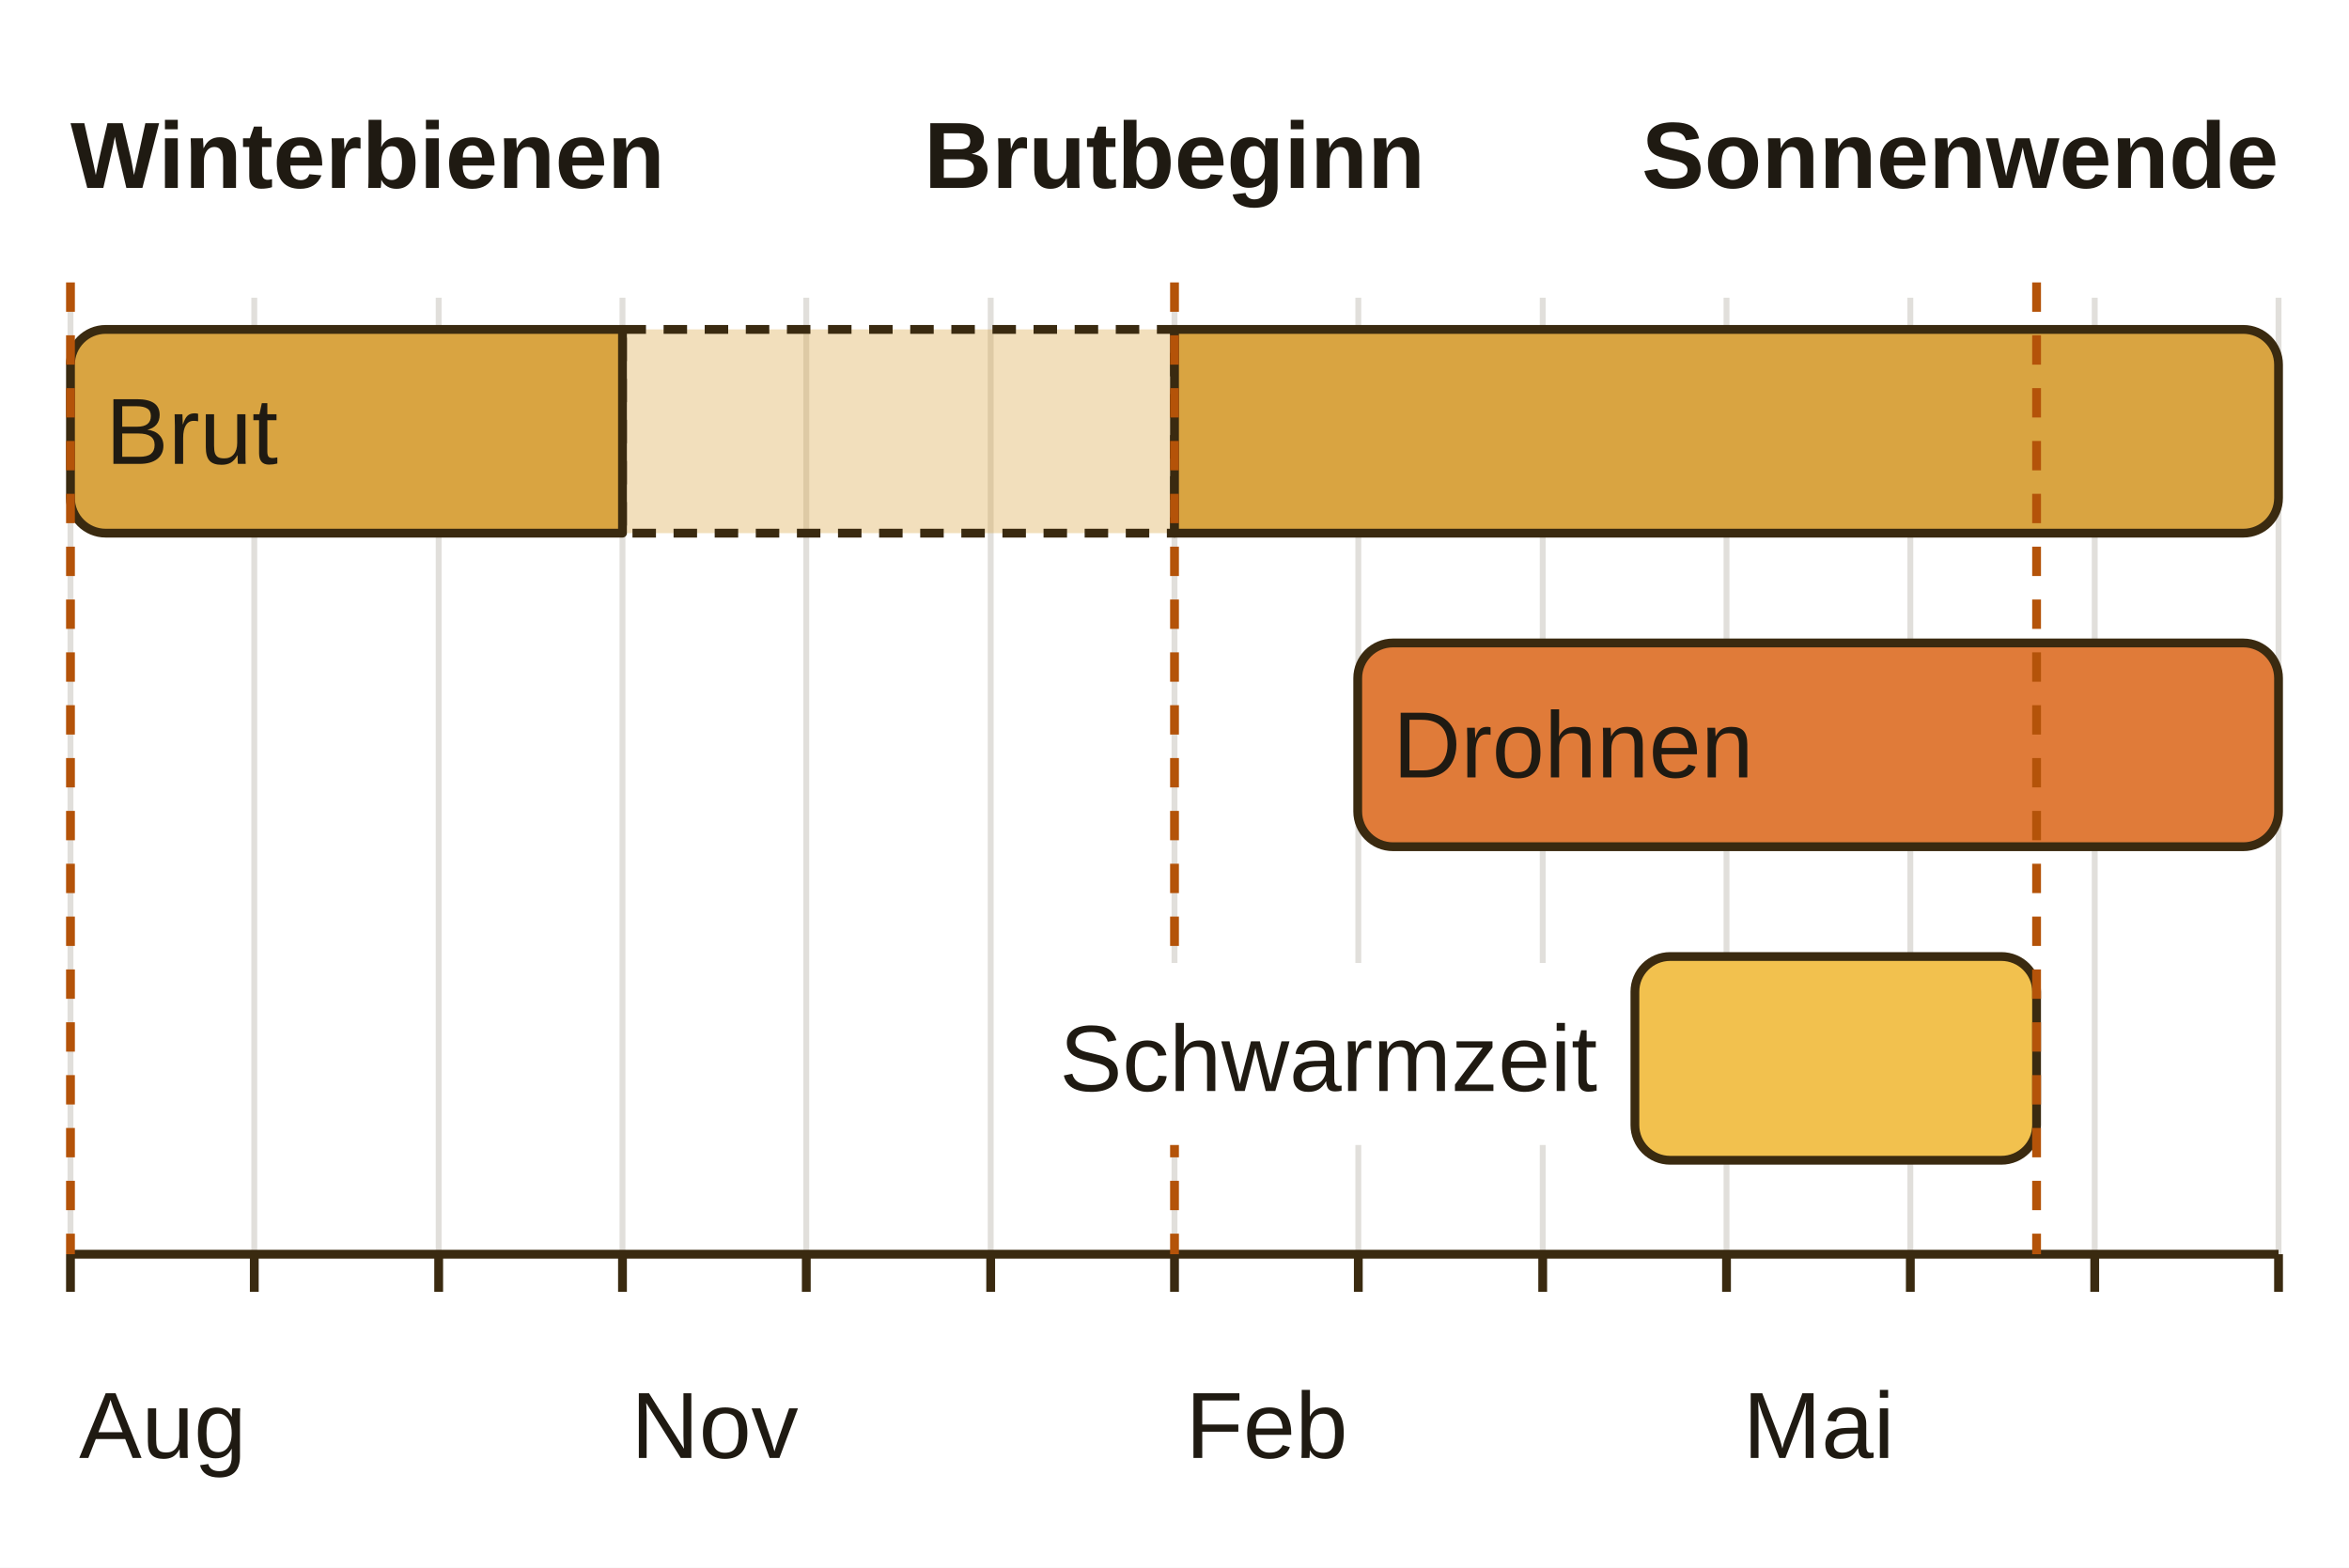
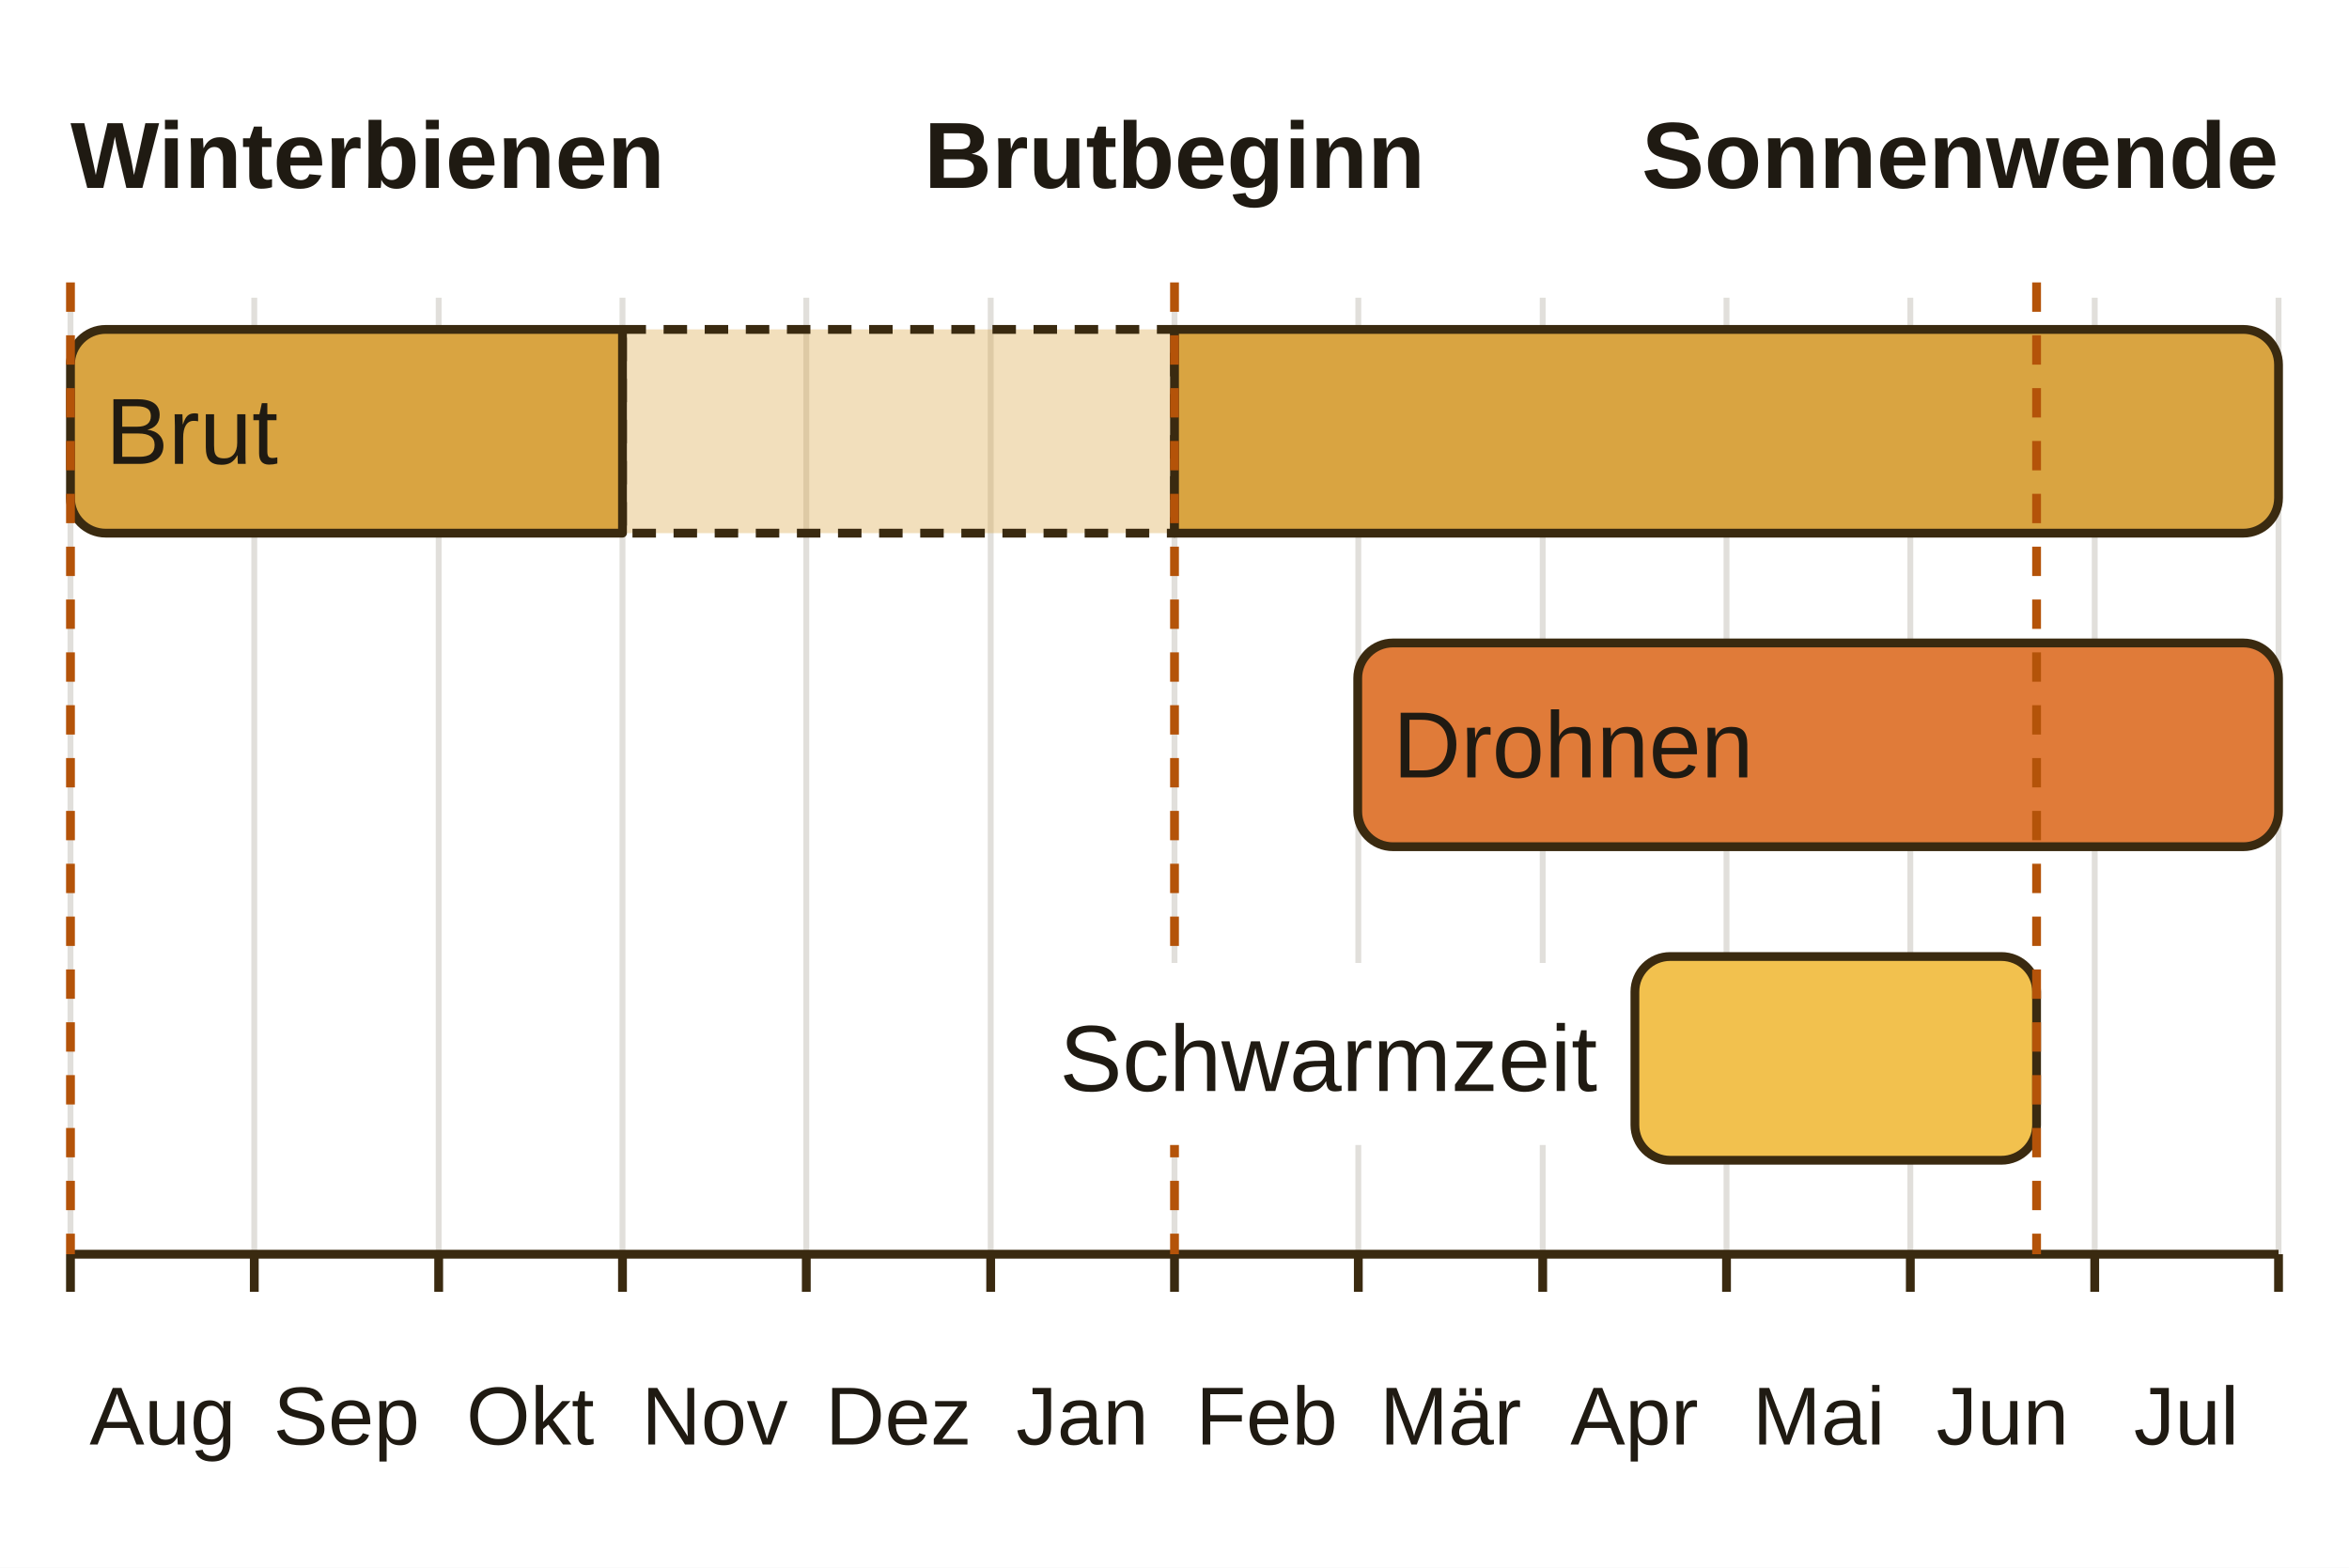
<svg xmlns="http://www.w3.org/2000/svg" viewBox="0 0 400 267" role="img" aria-labelledby="m01-bj-titel m01-bj-beschr" xml:lang="de" font-family="system-ui, 'Segoe UI', Arial, sans-serif">
  <rect width="400" height="267" fill="#ffffff" />
  <path d="M12 50.7V213.6M43.3 50.7V213.6M74.7 50.7V213.6M106 50.7V213.6M137.3 50.7V213.6M168.7 50.7V213.6M200 50.7V213.6M231.3 50.7V213.6M262.7 50.7V213.6M294 50.7V213.6M325.3 50.7V213.6M356.7 50.7V213.6M388 50.7V213.6" fill="none" stroke="#3a2a10" stroke-width="1" stroke-opacity=".15" />
  <path d="M106 56.1H200V90.8H106Z" fill="#d9a441" fill-opacity=".35" stroke="#3a2a10" stroke-width="1.5" stroke-dasharray="4 3" stroke-linejoin="round" />
  <path d="M18 56.1H106V90.8H18A6 6 0 0 1 12 84.8V62.1A6 6 0 0 1 18 56.1Z" fill="#d9a441" stroke="#3a2a10" stroke-width="1.5" stroke-linejoin="round" />
  <path d="M200 56.1H382A6 6 0 0 1 388 62.1V84.8A6 6 0 0 1 382 90.8H200Z" fill="#d9a441" stroke="#3a2a10" stroke-width="1.5" stroke-linejoin="round" />
  <rect x="231.2" y="109.5" width="156.8" height="34.7" rx="6" fill="#e07b39" stroke="#3a2a10" stroke-width="1.5" />
  <rect x="278.4" y="162.9" width="68.4" height="34.7" rx="6" fill="#f2c14e" stroke="#3a2a10" stroke-width="1.5" />
  <line x1="12" y1="213.6" x2="388" y2="213.6" stroke="#3a2a10" stroke-width="1.5" />
  <path d="M12 213.6V220M43.3 213.6V220M74.7 213.6V220M106 213.6V220M137.3 213.6V220M168.7 213.6V220M200 213.6V220M231.3 213.6V220M262.7 213.6V220M294 213.6V220M325.3 213.6V220M356.7 213.6V220M388 213.6V220" fill="none" stroke="#3a2a10" stroke-width="1.5" />
  <g stroke="#b45309" stroke-width="1.5" stroke-dasharray="5 4">
    <line x1="12" y1="48.1" x2="12" y2="213.6" />
    <line x1="200" y1="48.1" x2="200" y2="213.6" />
    <line x1="346.8" y1="48.1" x2="346.8" y2="213.6" />
  </g>
  <g fill="#1f1a12" font-size="16" font-weight="700">
    <text x="12" y="32">Winterbienen</text>
    <text x="200" y="32" text-anchor="middle">Brutbeginn</text>
    <text x="388" y="32" text-anchor="end">Sonnenwende</text>
  </g>
  <g fill="#1f1a12" font-size="16">
    <text x="18" y="79">Brut</text>
    <text x="237.2" y="132.4">Drohnen</text>
  </g>
  <rect x="170" y="164" width="104" height="31" fill="#ffffff" />
  <text x="272" y="185.8" text-anchor="end" font-size="16" fill="#1f1a12">Schwarmzeit</text>
-   <g fill="#1f1a12" font-size="16" text-anchor="middle">
-     <text x="27.7" y="248.3">Aug</text>
-     <text x="121.7" y="248.3">Nov</text>
-     <text x="215.7" y="248.3">Feb</text>
-     <text x="309.7" y="248.3">Mai</text>
+   <g fill="#1f1a12" font-size="14" text-anchor="middle">
+     <text x="27.7" y="246">Aug</text>
+     <text x="59" y="246">Sep</text>
+     <text x="90.3" y="246">Okt</text>
+     <text x="121.7" y="246">Nov</text>
+     <text x="153" y="246">Dez</text>
+     <text x="184.3" y="246">Jan</text>
+     <text x="215.7" y="246">Feb</text>
+     <text x="247" y="246">Mär</text>
+     <text x="278.3" y="246">Apr</text>
+     <text x="309.7" y="246">Mai</text>
+     <text x="341" y="246">Jun</text>
+     <text x="372.3" y="246">Jul</text>
  </g>
</svg>
